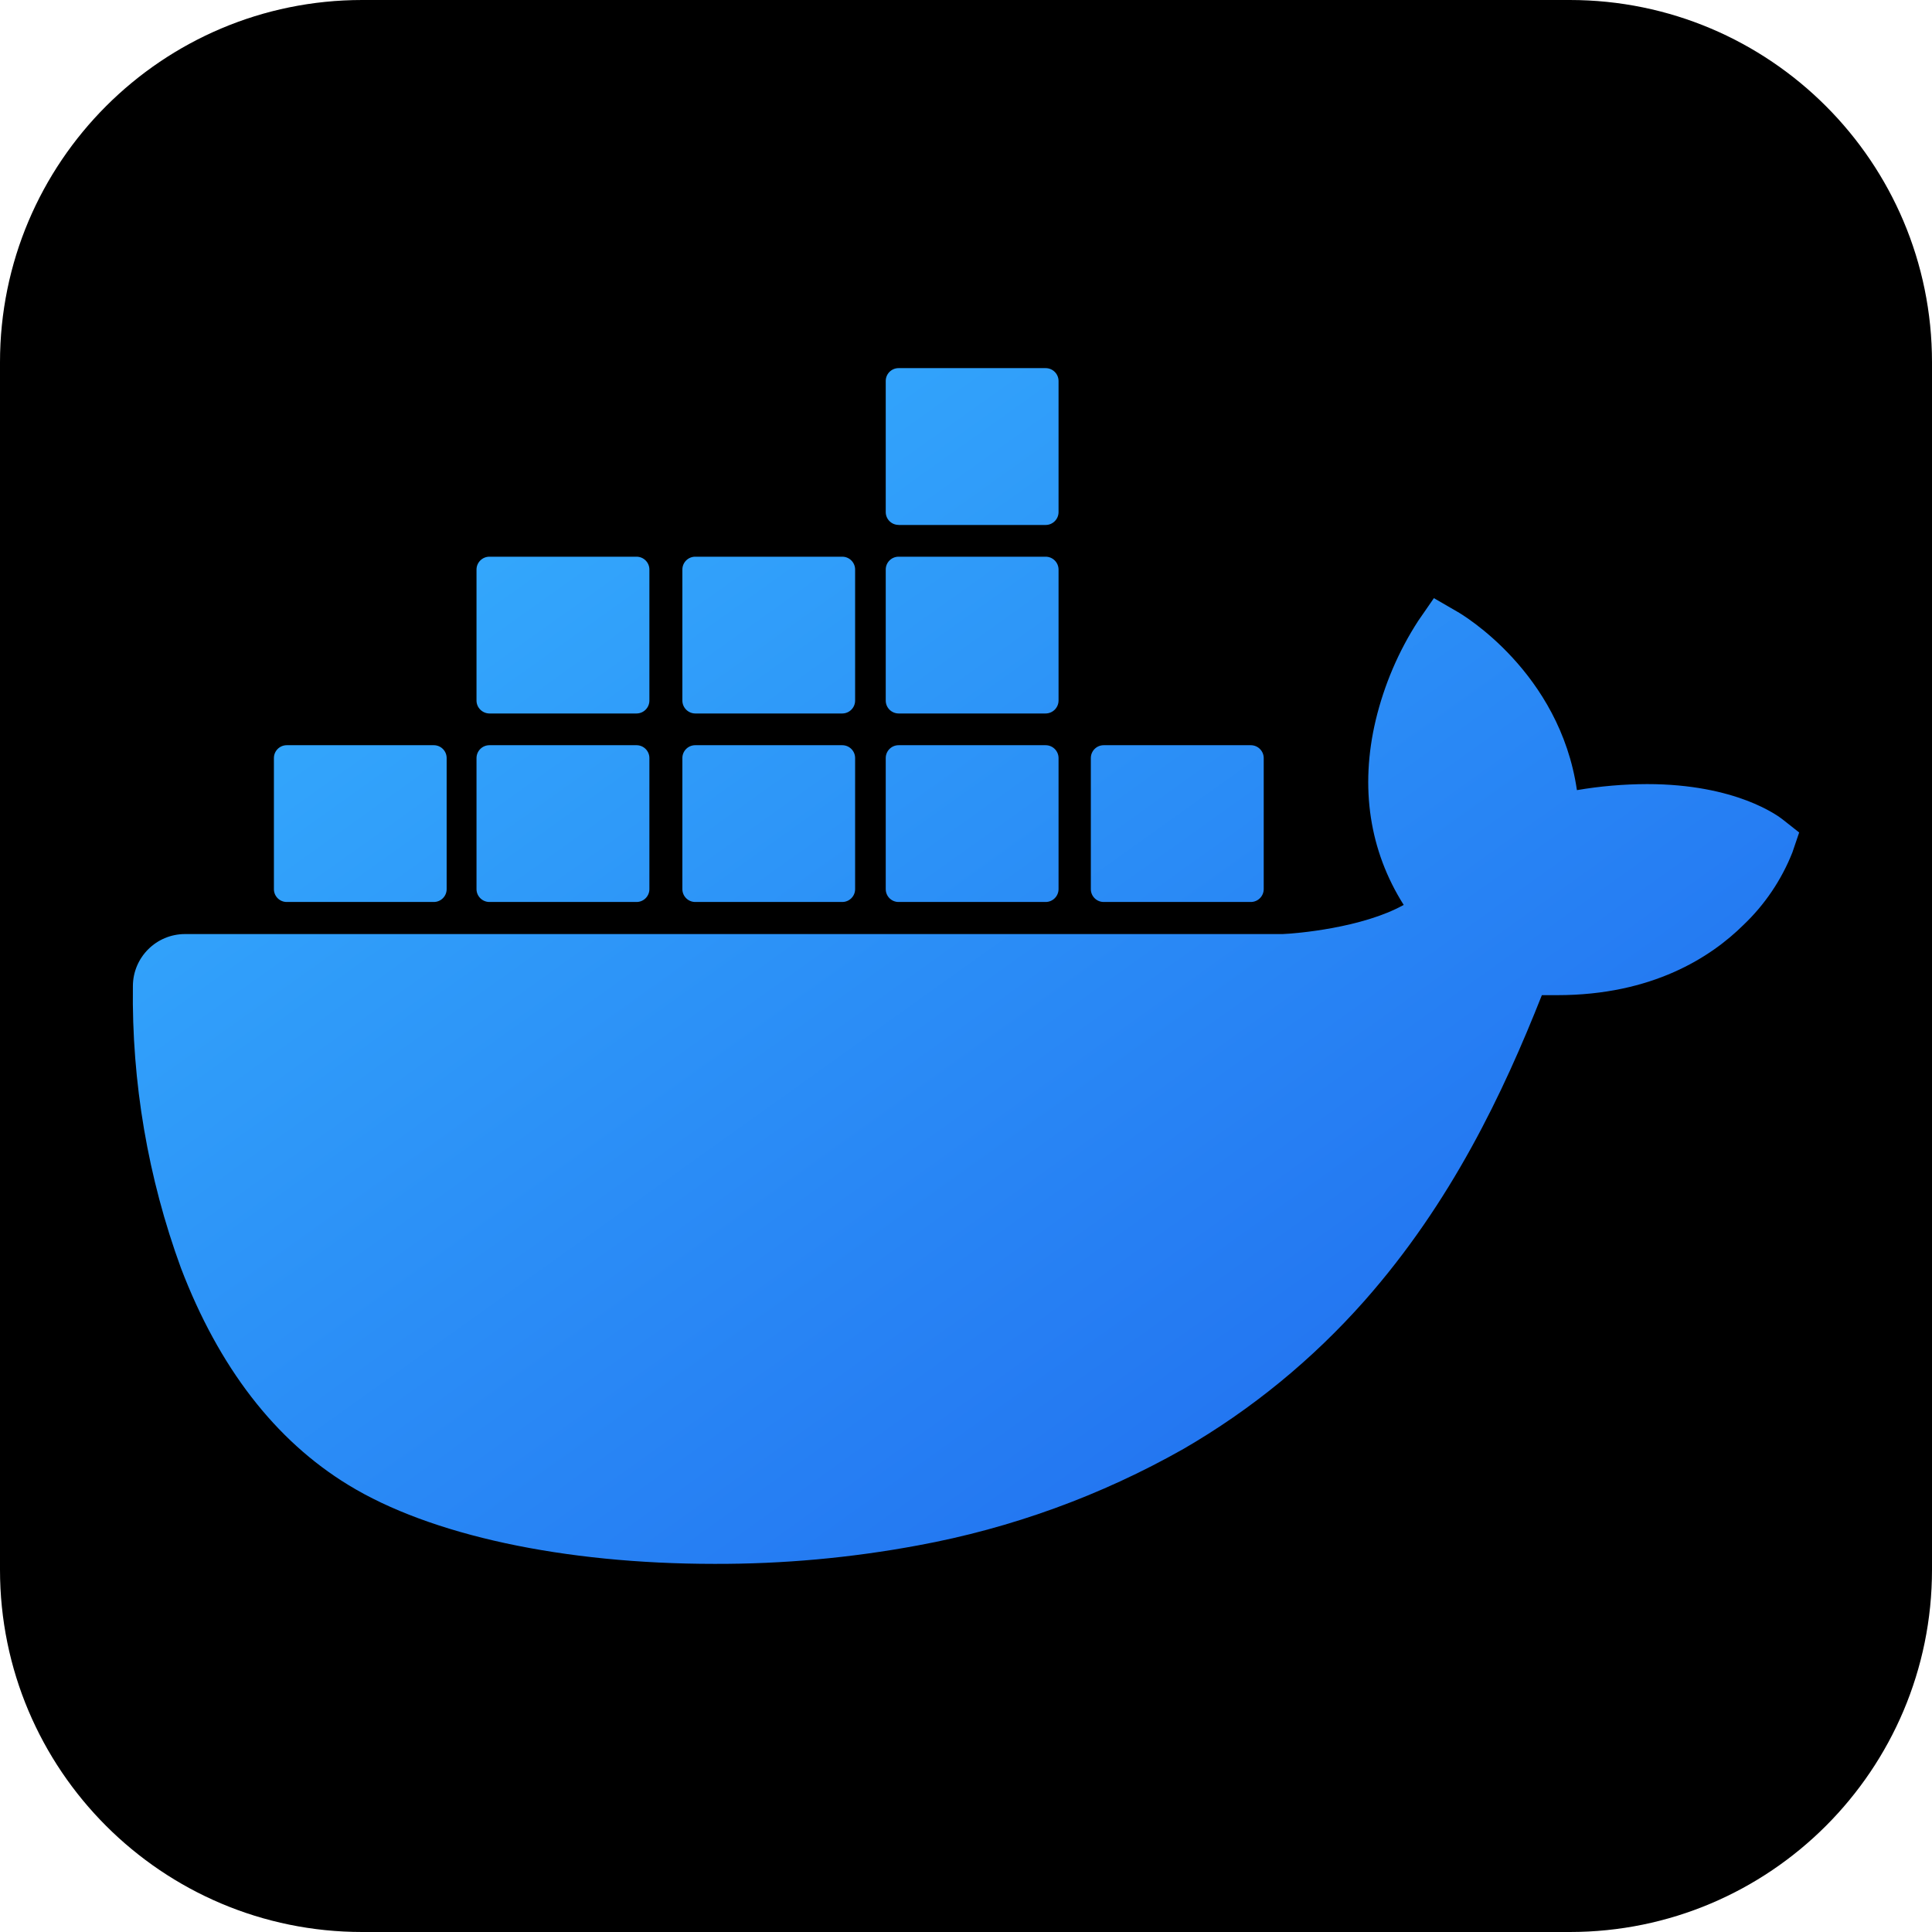
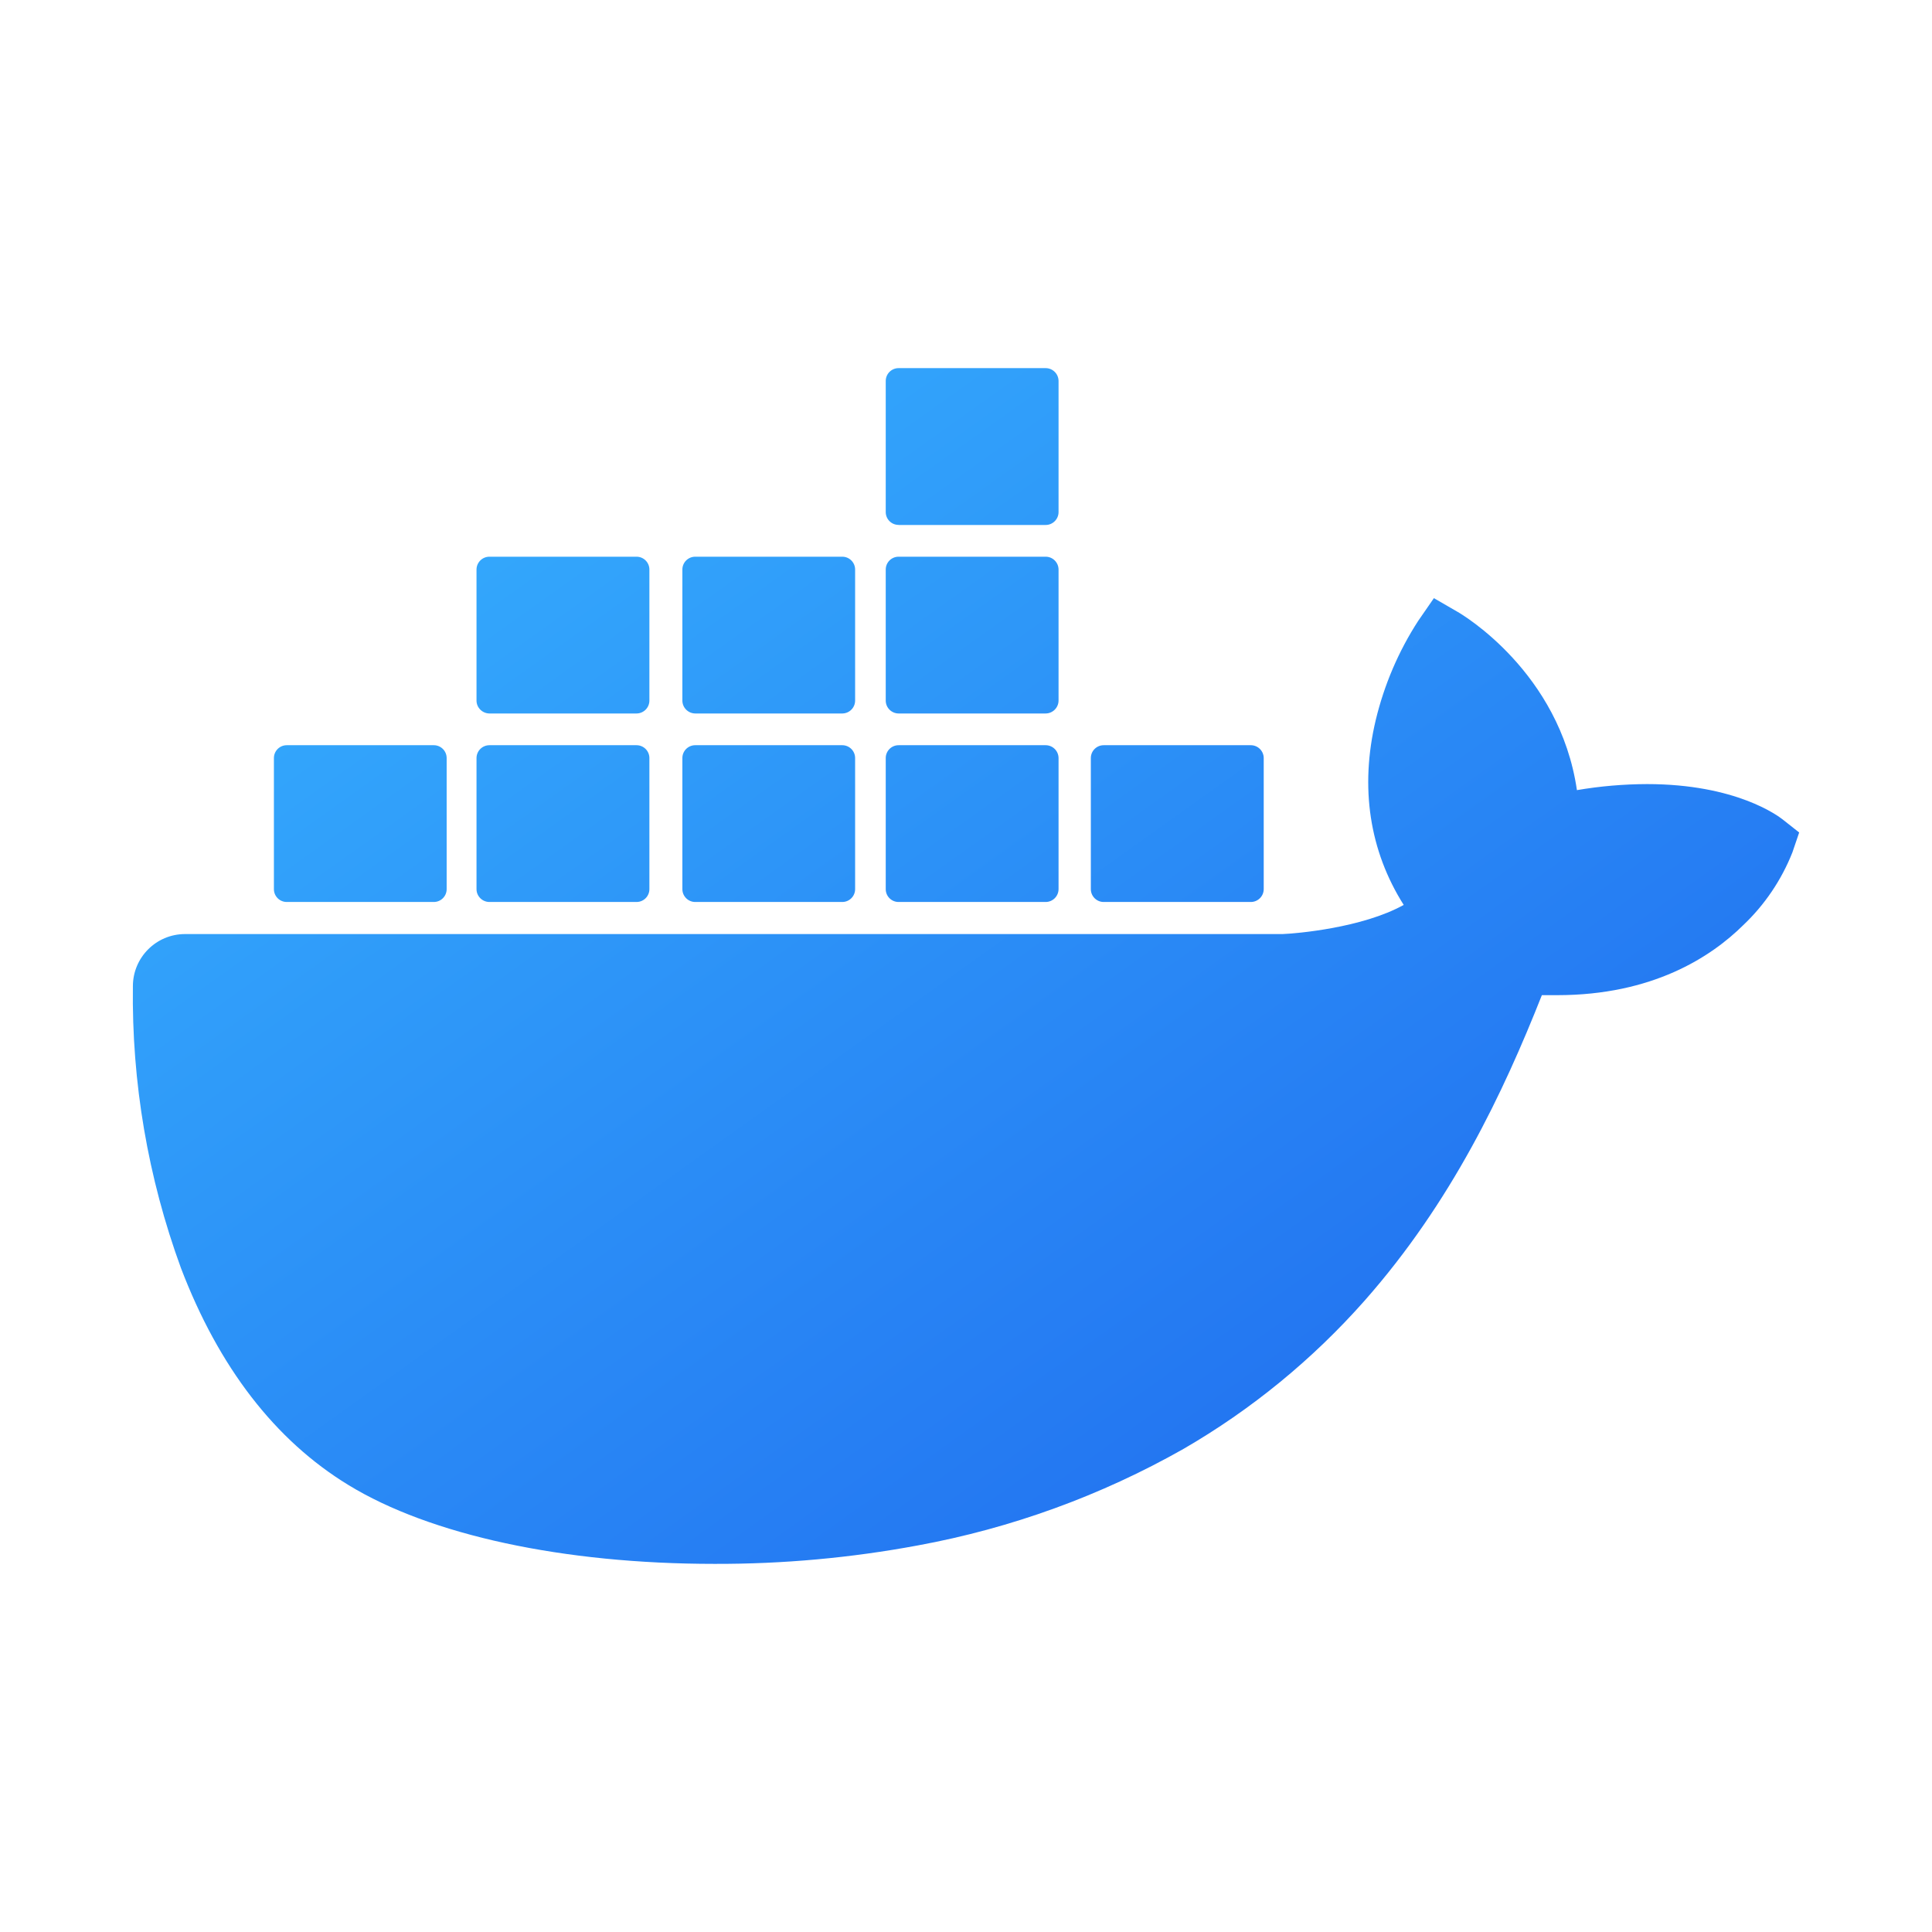
<svg xmlns="http://www.w3.org/2000/svg" viewBox="0 0 128 128">
  <defs>
    <linearGradient id="g0" x1="0" y1="0" x2="1" y2="1">
      <stop offset="0" stop-color="#38B6FF" />
      <stop offset="1" stop-color="#1D63ED" />
    </linearGradient>
  </defs>
-   <rect width="128" height="128" rx="24" fill="#000" />
  <path transform="translate(8.8 8.8) scale(4.6)" d="M13.983 11.078h2.119a.186.186 0 00.186-.185V9.006a.186.186 0 00-.186-.186h-2.119a.185.185 0 00-.185.185v1.888c0 .102.083.185.185.185m-2.954-5.43h2.118a.186.186 0 00.186-.186V3.574a.186.186 0 00-.186-.185h-2.118a.185.185 0 00-.185.185v1.888c0 .102.082.185.185.185m0 2.716h2.118a.187.187 0 00.186-.186V6.29a.186.186 0 00-.186-.185h-2.118a.185.185 0 00-.185.185v1.887c0 .102.082.185.185.186m-2.93 0h2.12a.186.186 0 00.184-.186V6.29a.185.185 0 00-.185-.185H8.1a.185.185 0 00-.185.185v1.887c0 .102.083.185.185.186m-2.964 0h2.119a.186.186 0 00.185-.186V6.29a.185.185 0 00-.185-.185H5.136a.186.186 0 00-.186.185v1.887c0 .102.084.185.186.186m5.893 2.715h2.118a.186.186 0 00.186-.185V9.006a.186.186 0 00-.186-.186h-2.118a.185.185 0 00-.185.185v1.888c0 .102.082.185.185.185m-2.93 0h2.12a.185.185 0 00.184-.185V9.006a.185.185 0 00-.184-.186h-2.12a.185.185 0 00-.184.185v1.888c0 .102.083.185.185.185m-2.964 0h2.119a.185.185 0 00.185-.185V9.006a.185.185 0 00-.184-.186h-2.12a.186.186 0 00-.186.186v1.887c0 .102.084.185.186.185m-2.92 0h2.12a.185.185 0 00.184-.185V9.006a.185.185 0 00-.184-.186h-2.12a.185.185 0 00-.184.185v1.888c0 .102.082.185.185.185M23.763 9.89c-.065-.051-.672-.51-1.954-.51-.338.001-.676.03-1.01.087-.248-1.7-1.653-2.53-1.716-2.566l-.344-.199-.226.327c-.284.438-.49.922-.612 1.43-.23.97-.09 1.882.403 2.661-.595.332-1.55.413-1.744.42H.751a.751.751 0 00-.75.748 11.376 11.376 0 00.692 4.062c.545 1.428 1.355 2.48 2.41 3.124 1.18.723 3.1 1.137 5.275 1.137.983.003 1.963-.086 2.93-.266a12.248 12.248 0 003.823-1.389c.98-.567 1.86-1.288 2.61-2.136 1.252-1.418 1.998-2.997 2.553-4.4h.221c1.372 0 2.215-.549 2.68-1.009.309-.293.55-.65.707-1.046l.098-.288Z" fill="url(#g0)" />
</svg>
